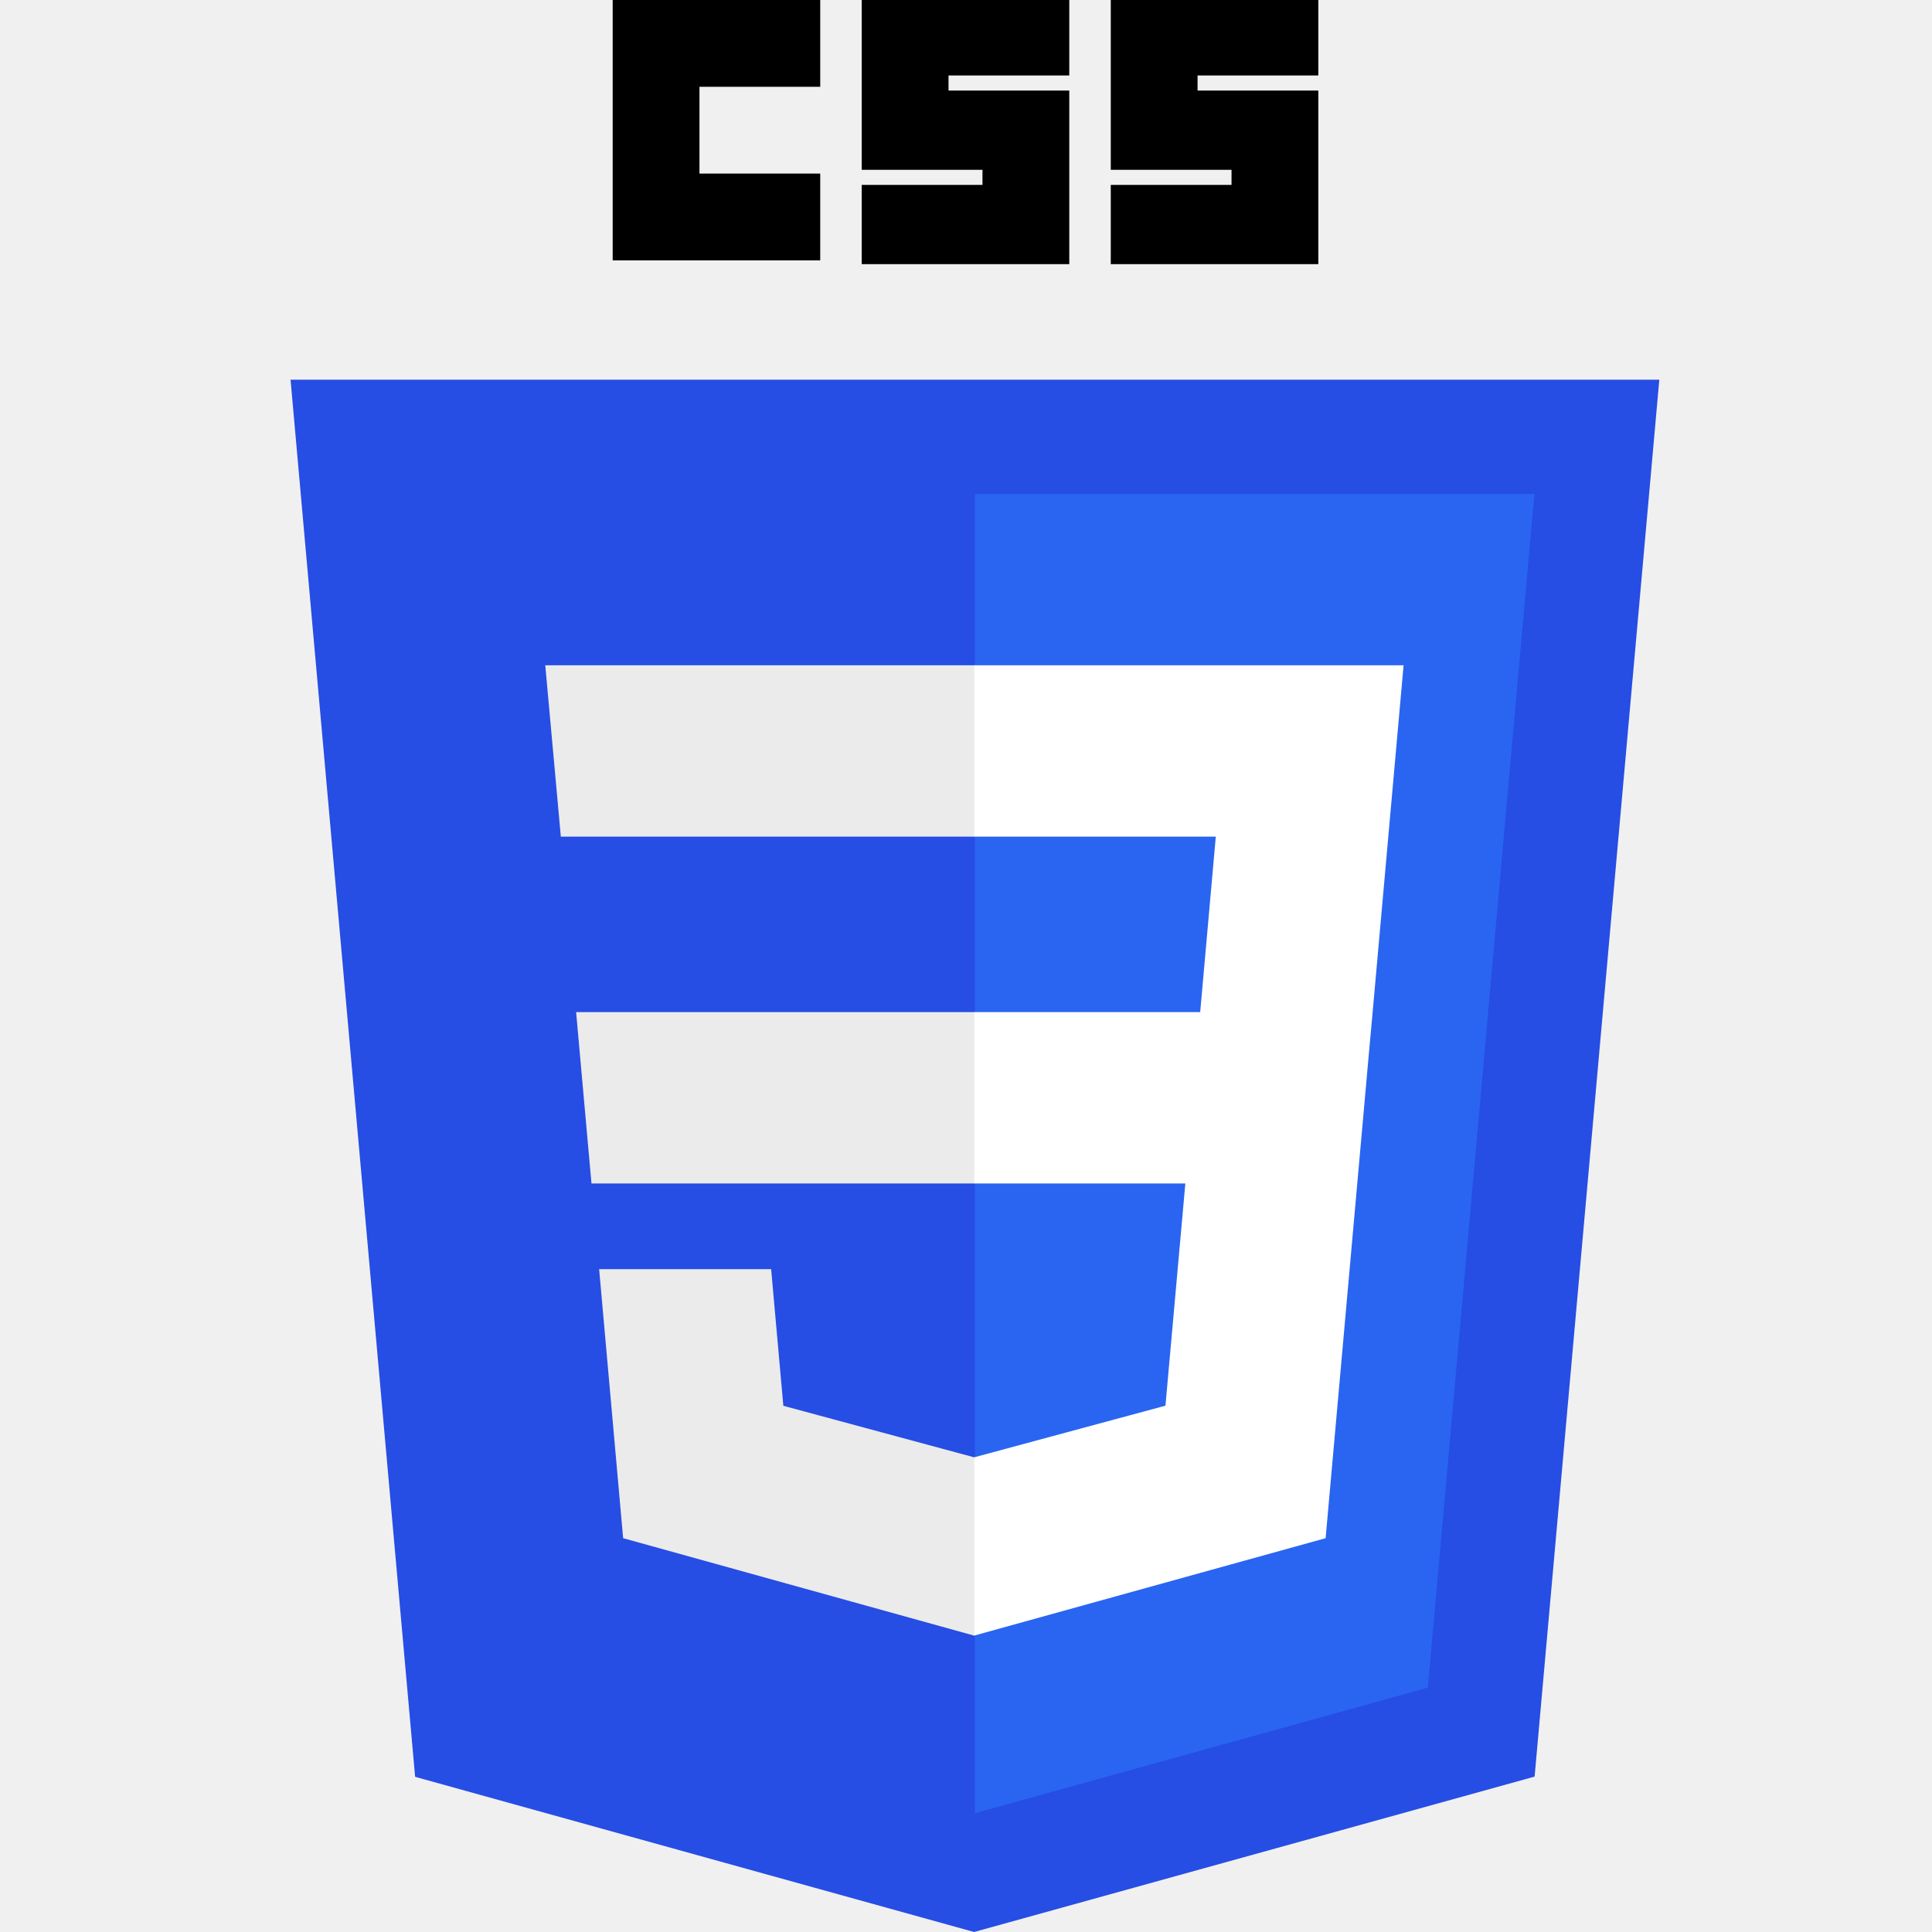
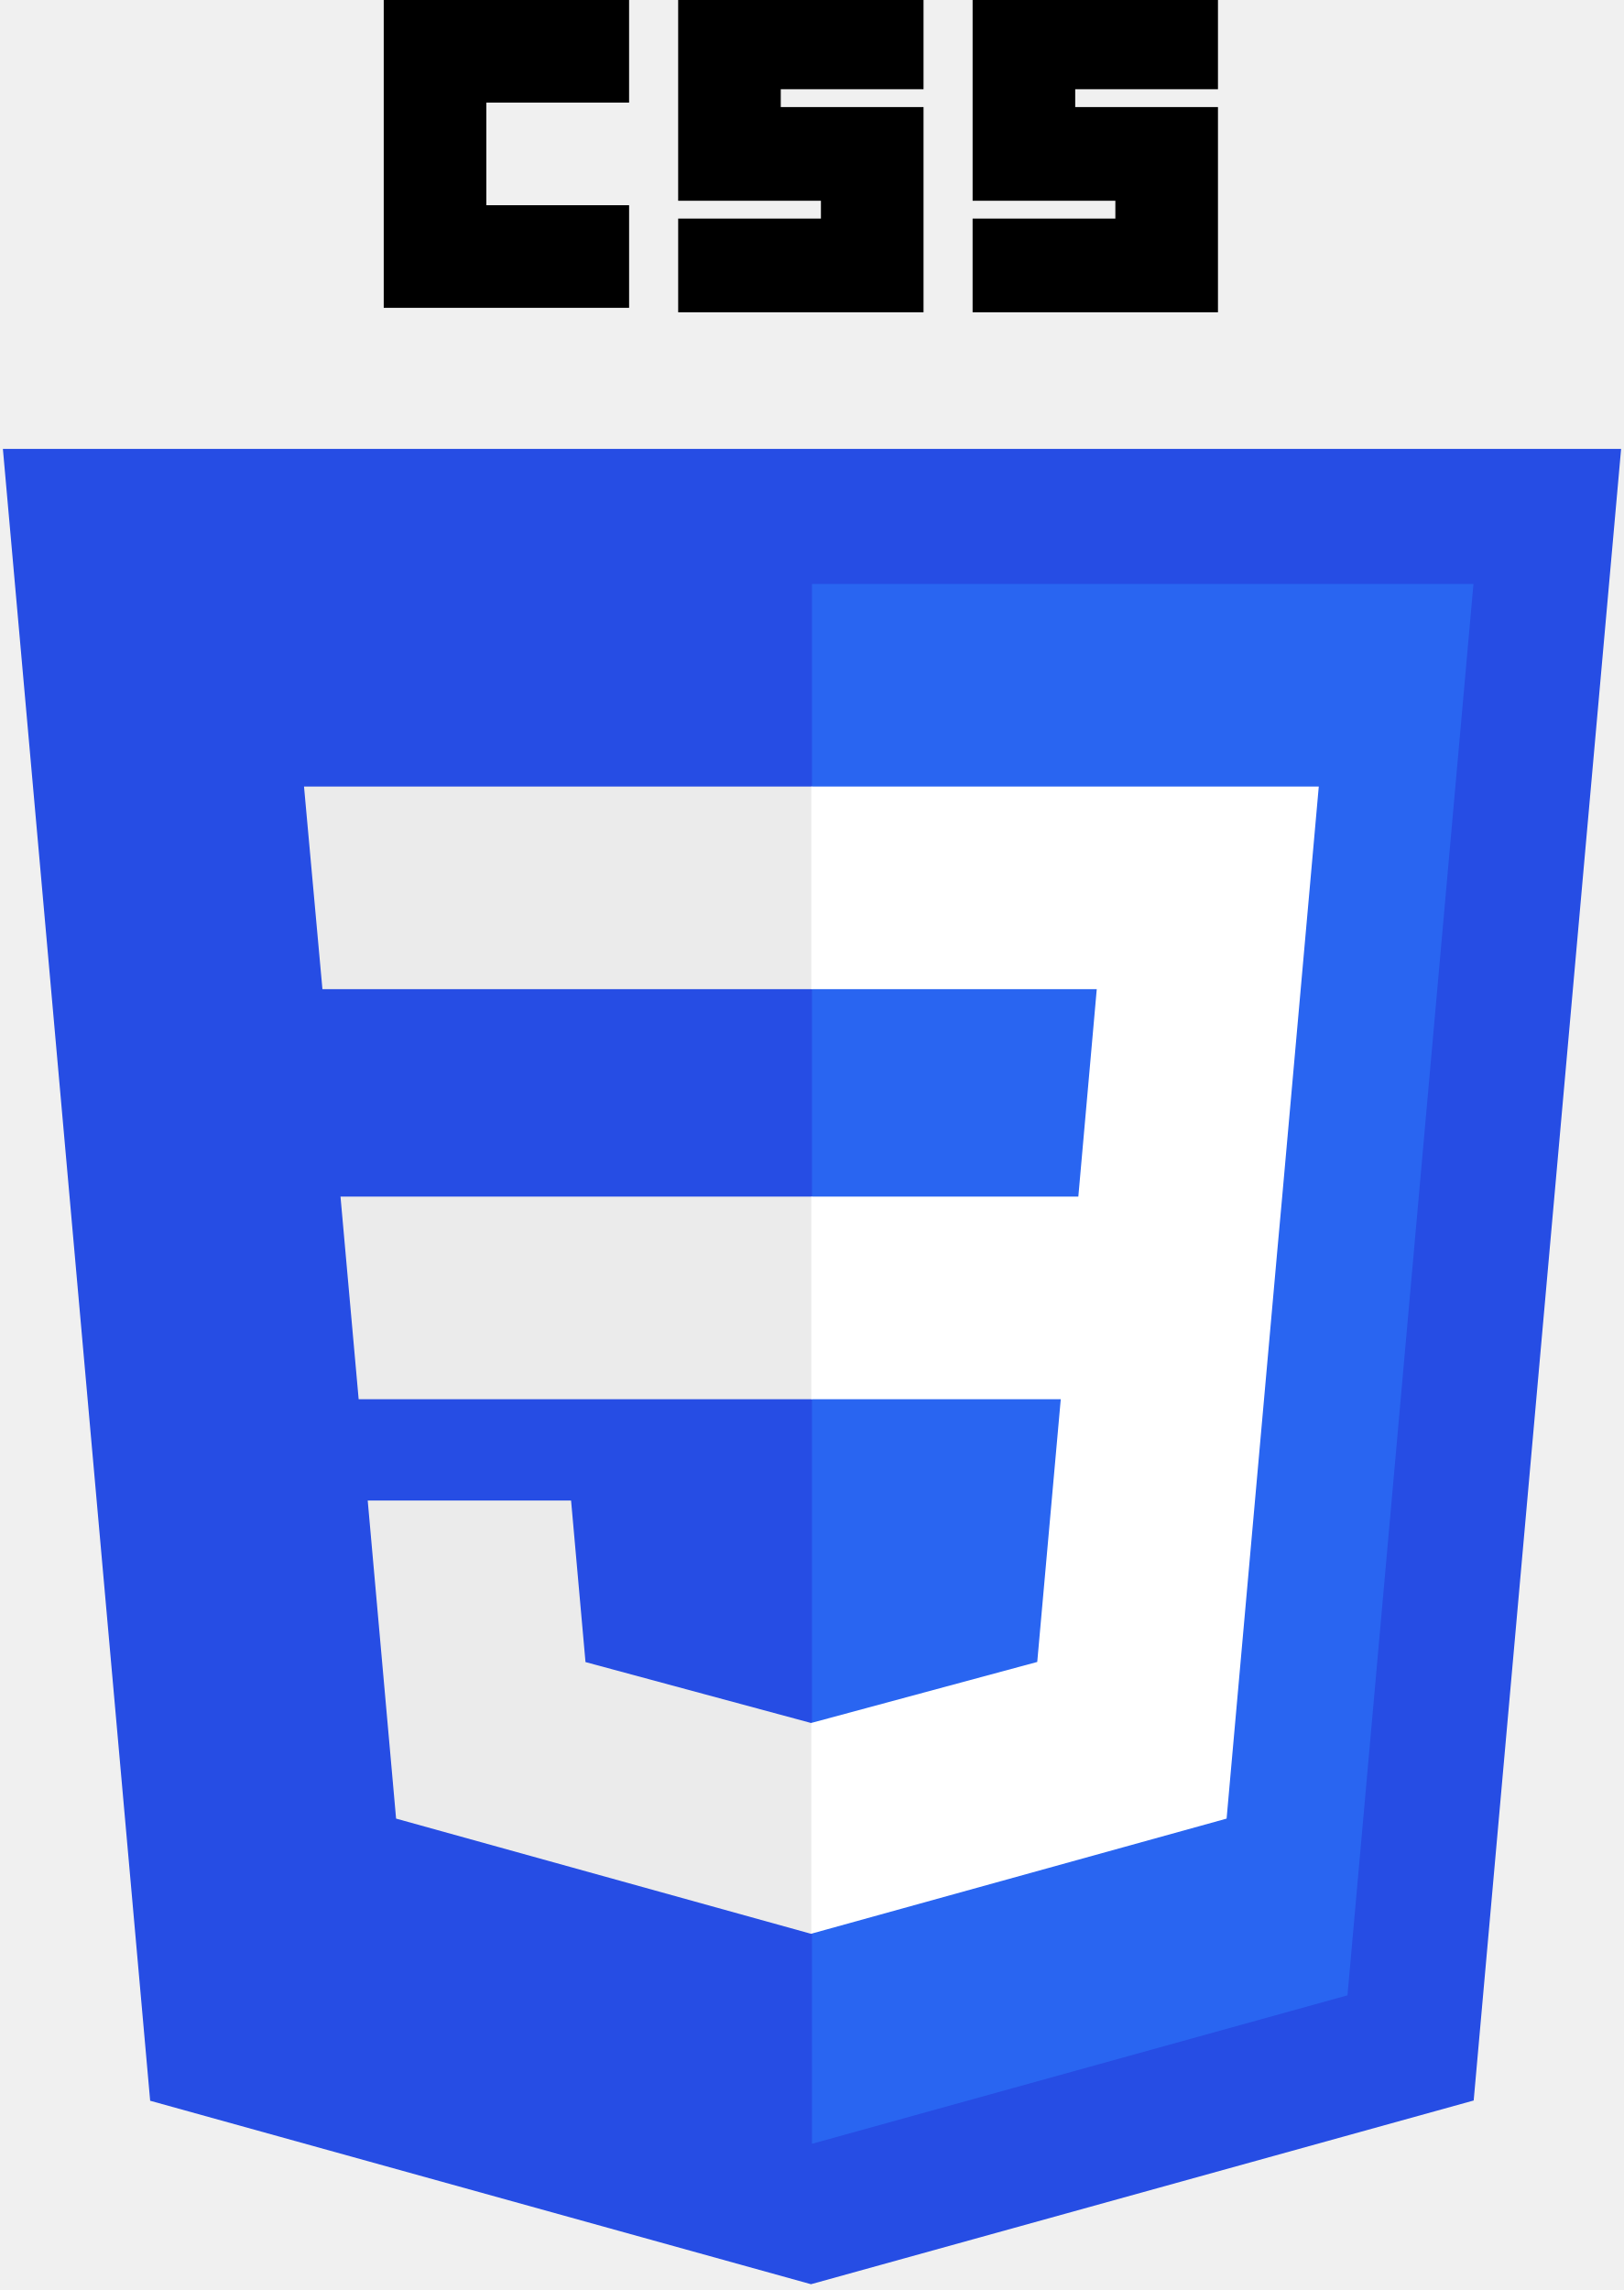
- <svg xmlns="http://www.w3.org/2000/svg" width="256" height="256" viewBox="0 0 240 240" id="svg3476" version="1.1">
-   <defs id="defs3478" />
-   <g id="layer1" transform="translate(-193.633,-548.3622)">
-     <g id="g3013" transform="matrix(0.46875,0,0,0.46875,194.7425,548.3622)">
-       <polygon id="polygon2989" points="107.644,470.877 74.633,100.62 437.367,100.62 404.321,470.819 255.778,512 " style="fill:#264de4" />
-       <polygon id="polygon2991" points="376.03,447.246 404.27,130.894 256,130.894 256,480.523 " style="fill:#2965f1" />
-       <polygon id="polygon2993" points="150.31,268.217 154.38,313.627 256,313.627 256,268.217 " style="fill:#ebebeb" />
-       <polygon id="polygon2995" points="146.26,221.716 256,221.716 256,176.305 255.843,176.305 142.132,176.305 " style="fill:#ebebeb" />
-       <polygon id="polygon2997" points="255.791,433.457 256,433.399 256,386.153 255.801,386.206 205.227,372.55 201.994,336.333 177.419,336.333 156.409,336.333 162.771,407.634 " style="fill:#ebebeb" />
-       <path id="path2999" d="m 160,0 h 55 v 23 h -32 v 23 h 32 v 23 h -55 z" />
-       <path id="path3001" d="m 226,0 h 55 v 20 h -32 v 4 h 32 V 70 H 226 V 49 h 32 v -4 h -32 z" />
-       <path id="path3003" d="m 292,0 h 55 v 20 h -32 v 4 h 32 V 70 H 292 V 49 h 32 v -4 h -32 z" />
-       <polygon id="polygon3005" points="369.597,176.305 255.843,176.305 255.843,221.716 319.831,221.716 315.699,268.217 255.843,268.217 255.843,313.627 311.761,313.627 306.49,372.521 255.843,386.191 255.843,433.435 348.937,407.634 349.62,399.962 360.291,280.411 361.399,268.217 " style="fill:#ffffff" />
-     </g>
-   </g>
+ <svg xmlns="http://www.w3.org/2000/svg" width="1773" height="2500" preserveAspectRatio="xMidYMid" viewBox="0 0 256 361" id="css">
+   <path fill="#264DE4" d="M127.844 360.088L23.662 331.166.445 70.766h255.11l-23.241 260.36-104.47 28.962z" />
+   <path fill="#2965F1" d="M212.417 314.547l19.86-222.49H128V337.95l84.417-23.403z" />
+   <path fill="#EBEBEB" d="M53.669 188.636l2.862 31.937H128v-31.937H53.669zM47.917 123.995l2.903 31.937H128v-31.937H47.917zM128 271.58l-.14.037-35.568-9.604-2.274-25.471h-32.06l4.474 50.146 65.421 18.16.147-.04V271.58z" />
+   <path d="M60.484 0h38.68v16.176H76.66v16.176h22.506v16.175H60.484V0zM106.901 0h38.681v14.066h-22.505v2.813h22.505v32.352h-38.68V34.46h22.505v-2.813H106.9V0zM153.319 0H192v14.066h-22.505v2.813H192v32.352h-38.681V34.46h22.505v-2.813H153.32V0z" />
+   <path fill="#FFF" d="M202.127 188.636l5.765-64.641H127.89v31.937h45.002l-2.906 32.704H127.89v31.937h39.327l-3.708 41.42-35.62 9.614v33.226l65.473-18.145.48-5.396 7.506-84.08.779-8.576z" />
</svg>
